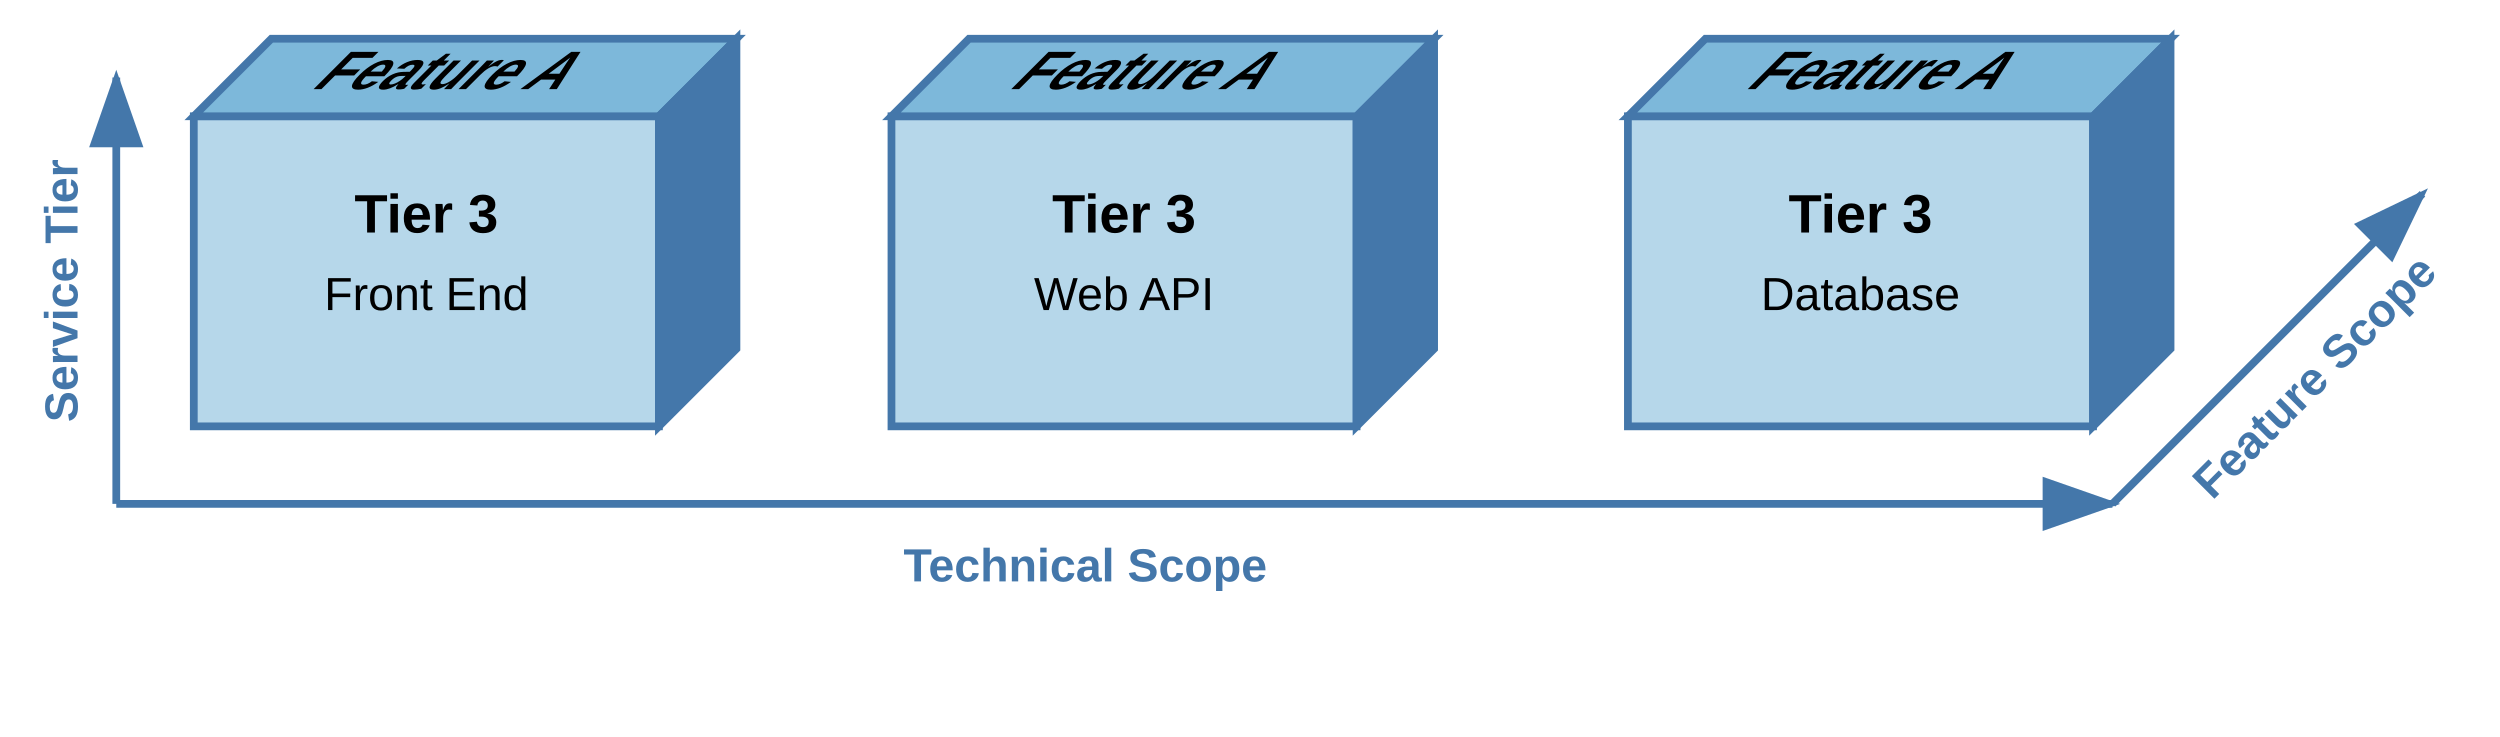
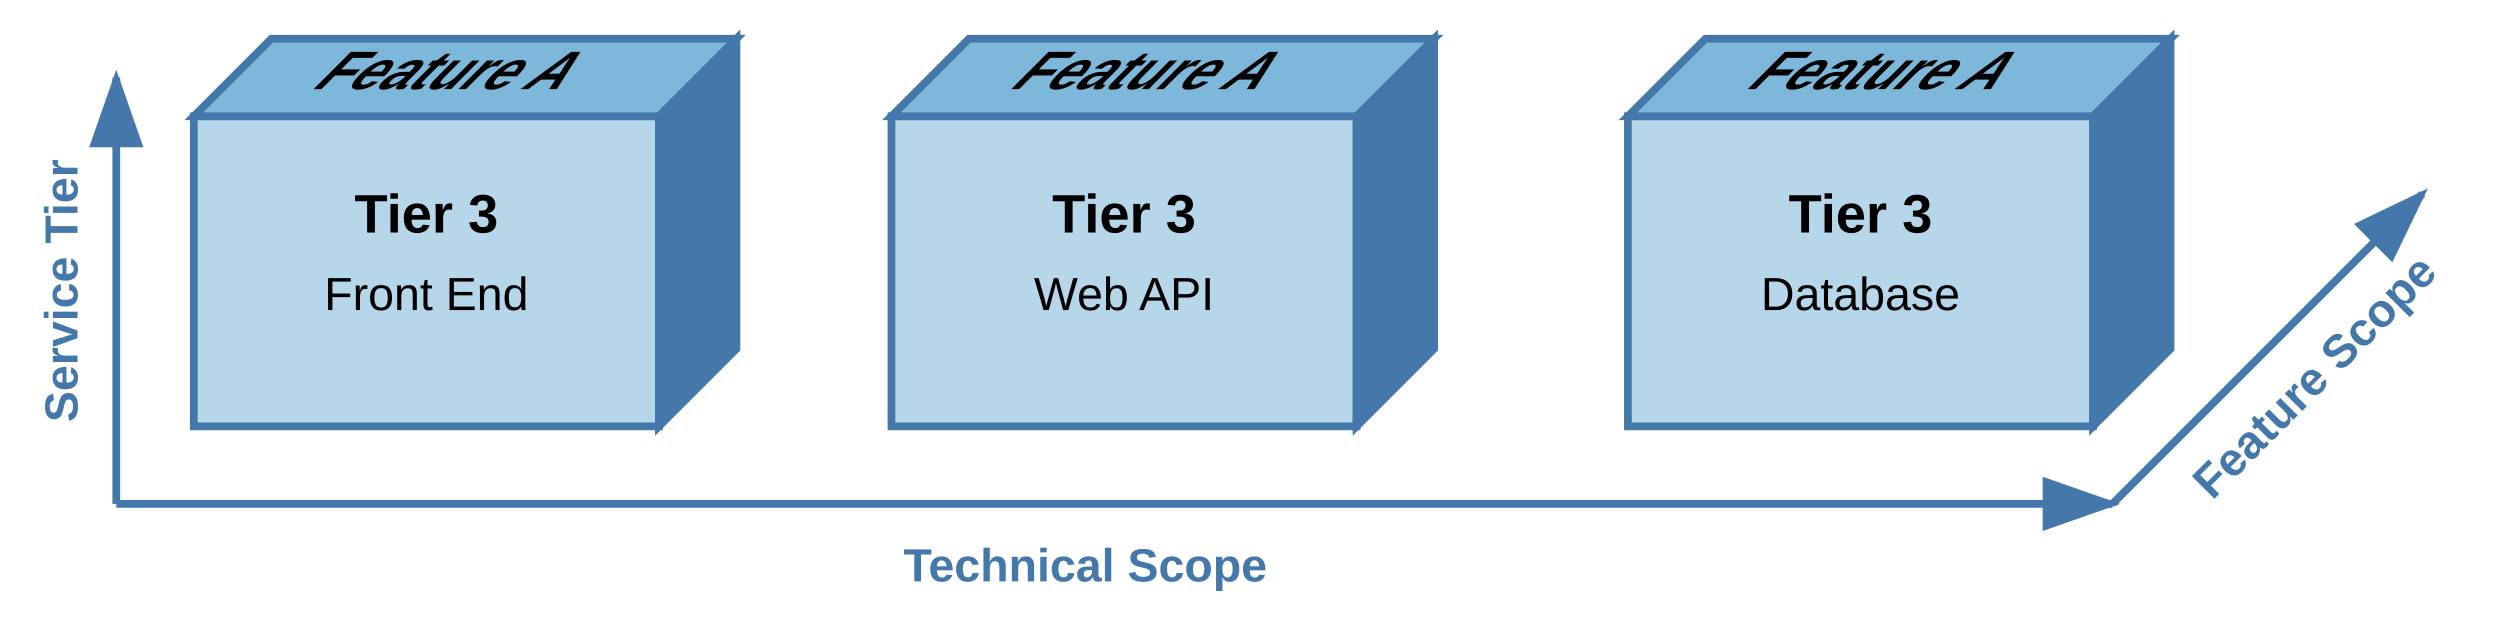
- <svg xmlns="http://www.w3.org/2000/svg" width="645" height="190" viewBox="0 0 645 190">
+ <svg xmlns="http://www.w3.org/2000/svg" width="645" height="160" viewBox="0 0 645 160">
  <defs>
    <style>
      .box-face { fill: #b6d7ea; stroke: #4477aa; stroke-width: 2; }
      .box-top { fill: #7db8da; stroke: #4477aa; stroke-width: 2; }
      .box-right { fill: #4477aaff; stroke: #4477aa; stroke-width: 2; }
      .box-text { font-family: Arial, sans-serif; font-size: 14px; font-weight: bold; text-anchor: middle; fill: #000; }
      .box-text-small { font-family: Arial, sans-serif; font-size: 12px; text-anchor: middle; fill: #000; }
      .axis-label { font-family: Arial, sans-serif; font-size: 12px; font-weight: bold; fill: #4477aa; }
      .axis-arrow { stroke: #4477aa; stroke-width: 2; fill: none; marker-end: url(#arrowhead); }
    </style>
    <defs>
      <marker id="arrowhead" markerWidth="10" markerHeight="7" refX="9" refY="3.5" orient="auto">
        <polygon points="0 0, 10 3.5, 0 7" fill="#4477aa" />
      </marker>
    </defs>
  </defs>
  <g>
    <rect x="50" y="30" width="120" height="80" class="box-face" />
    <polygon points="50,30 70,10 190,10 170,30" class="box-top" />
    <polygon points="170,30 190,10 190,90 170,110" class="box-right" />
    <text x="110" y="60" class="box-text">Tier 3</text>
    <text x="110" y="80" class="box-text-small">Front End</text>
    <text x="110" y="23" class="box-text" transform="skewX(-45) translate(25,0)">Feature A</text>
  </g>
  <g>
    <rect x="230" y="30" width="120" height="80" class="box-face" />
    <polygon points="230,30 250,10 370,10 350,30" class="box-top" />
    <polygon points="350,30 370,10 370,90 350,110" class="box-right" />
    <text x="290" y="60" class="box-text">Tier 3</text>
    <text x="290" y="80" class="box-text-small">Web API</text>
    <text x="290" y="23" class="box-text" transform="skewX(-45) translate(25,0)">Feature A</text>
  </g>
  <g>
    <rect x="420" y="30" width="120" height="80" class="box-face" />
    <polygon points="420,30 440,10 560,10 540,30" class="box-top" />
    <polygon points="540,30 560,10 560,90 540,110" class="box-right" />
    <text x="480" y="60" class="box-text">Tier 3</text>
    <text x="480" y="80" class="box-text-small">Database</text>
    <text x="480" y="23" class="box-text" transform="skewX(-45) translate(25,0)">Feature A</text>
  </g>
  <line x1="30" y1="130" x2="545" y2="130" class="axis-arrow" />
  <text x="280" y="150" class="axis-label" text-anchor="middle">Technical Scope</text>
  <line x1="30" y1="130" x2="30" y2="20" class="axis-arrow" />
  <text x="20" y="75" class="axis-label" text-anchor="middle" transform="rotate(-90, 20, 75)">Service Tier</text>
  <line x1="545" y1="130" x2="625" y2="50" class="axis-arrow" />
  <text x="600" y="100" class="axis-label" text-anchor="middle" transform="rotate(-45, 600, 100)">Feature Scope</text>
</svg>
